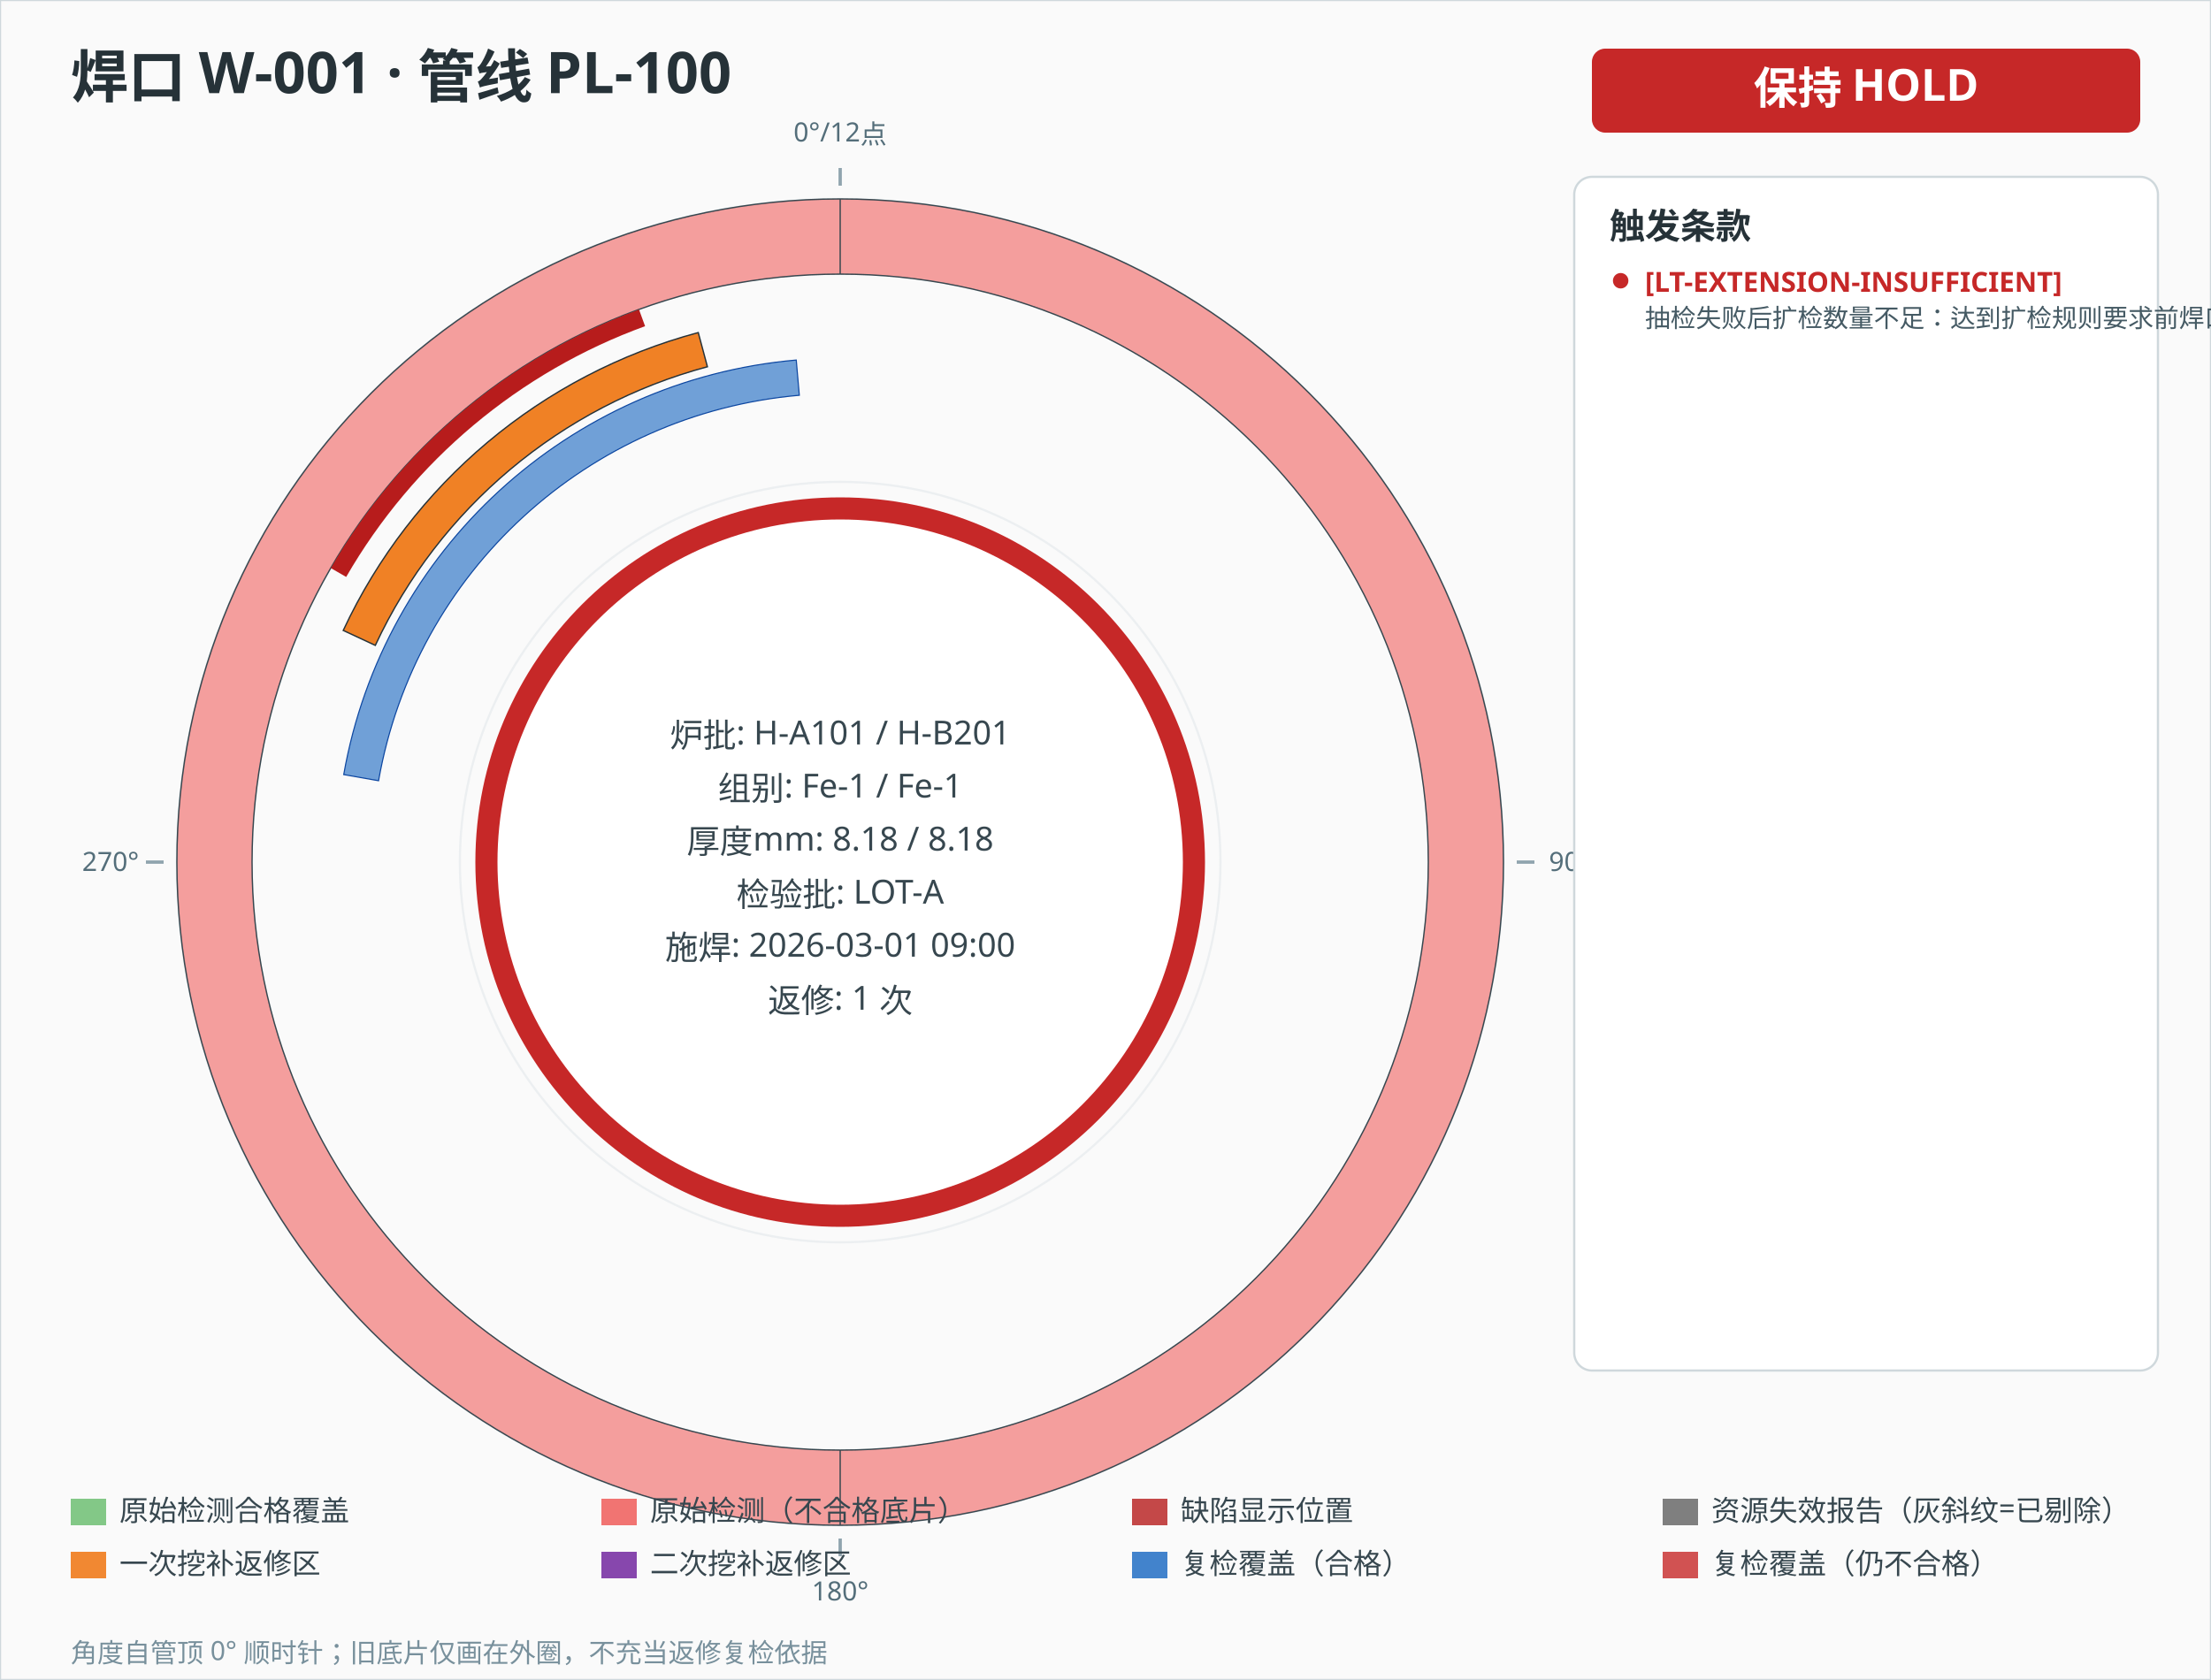
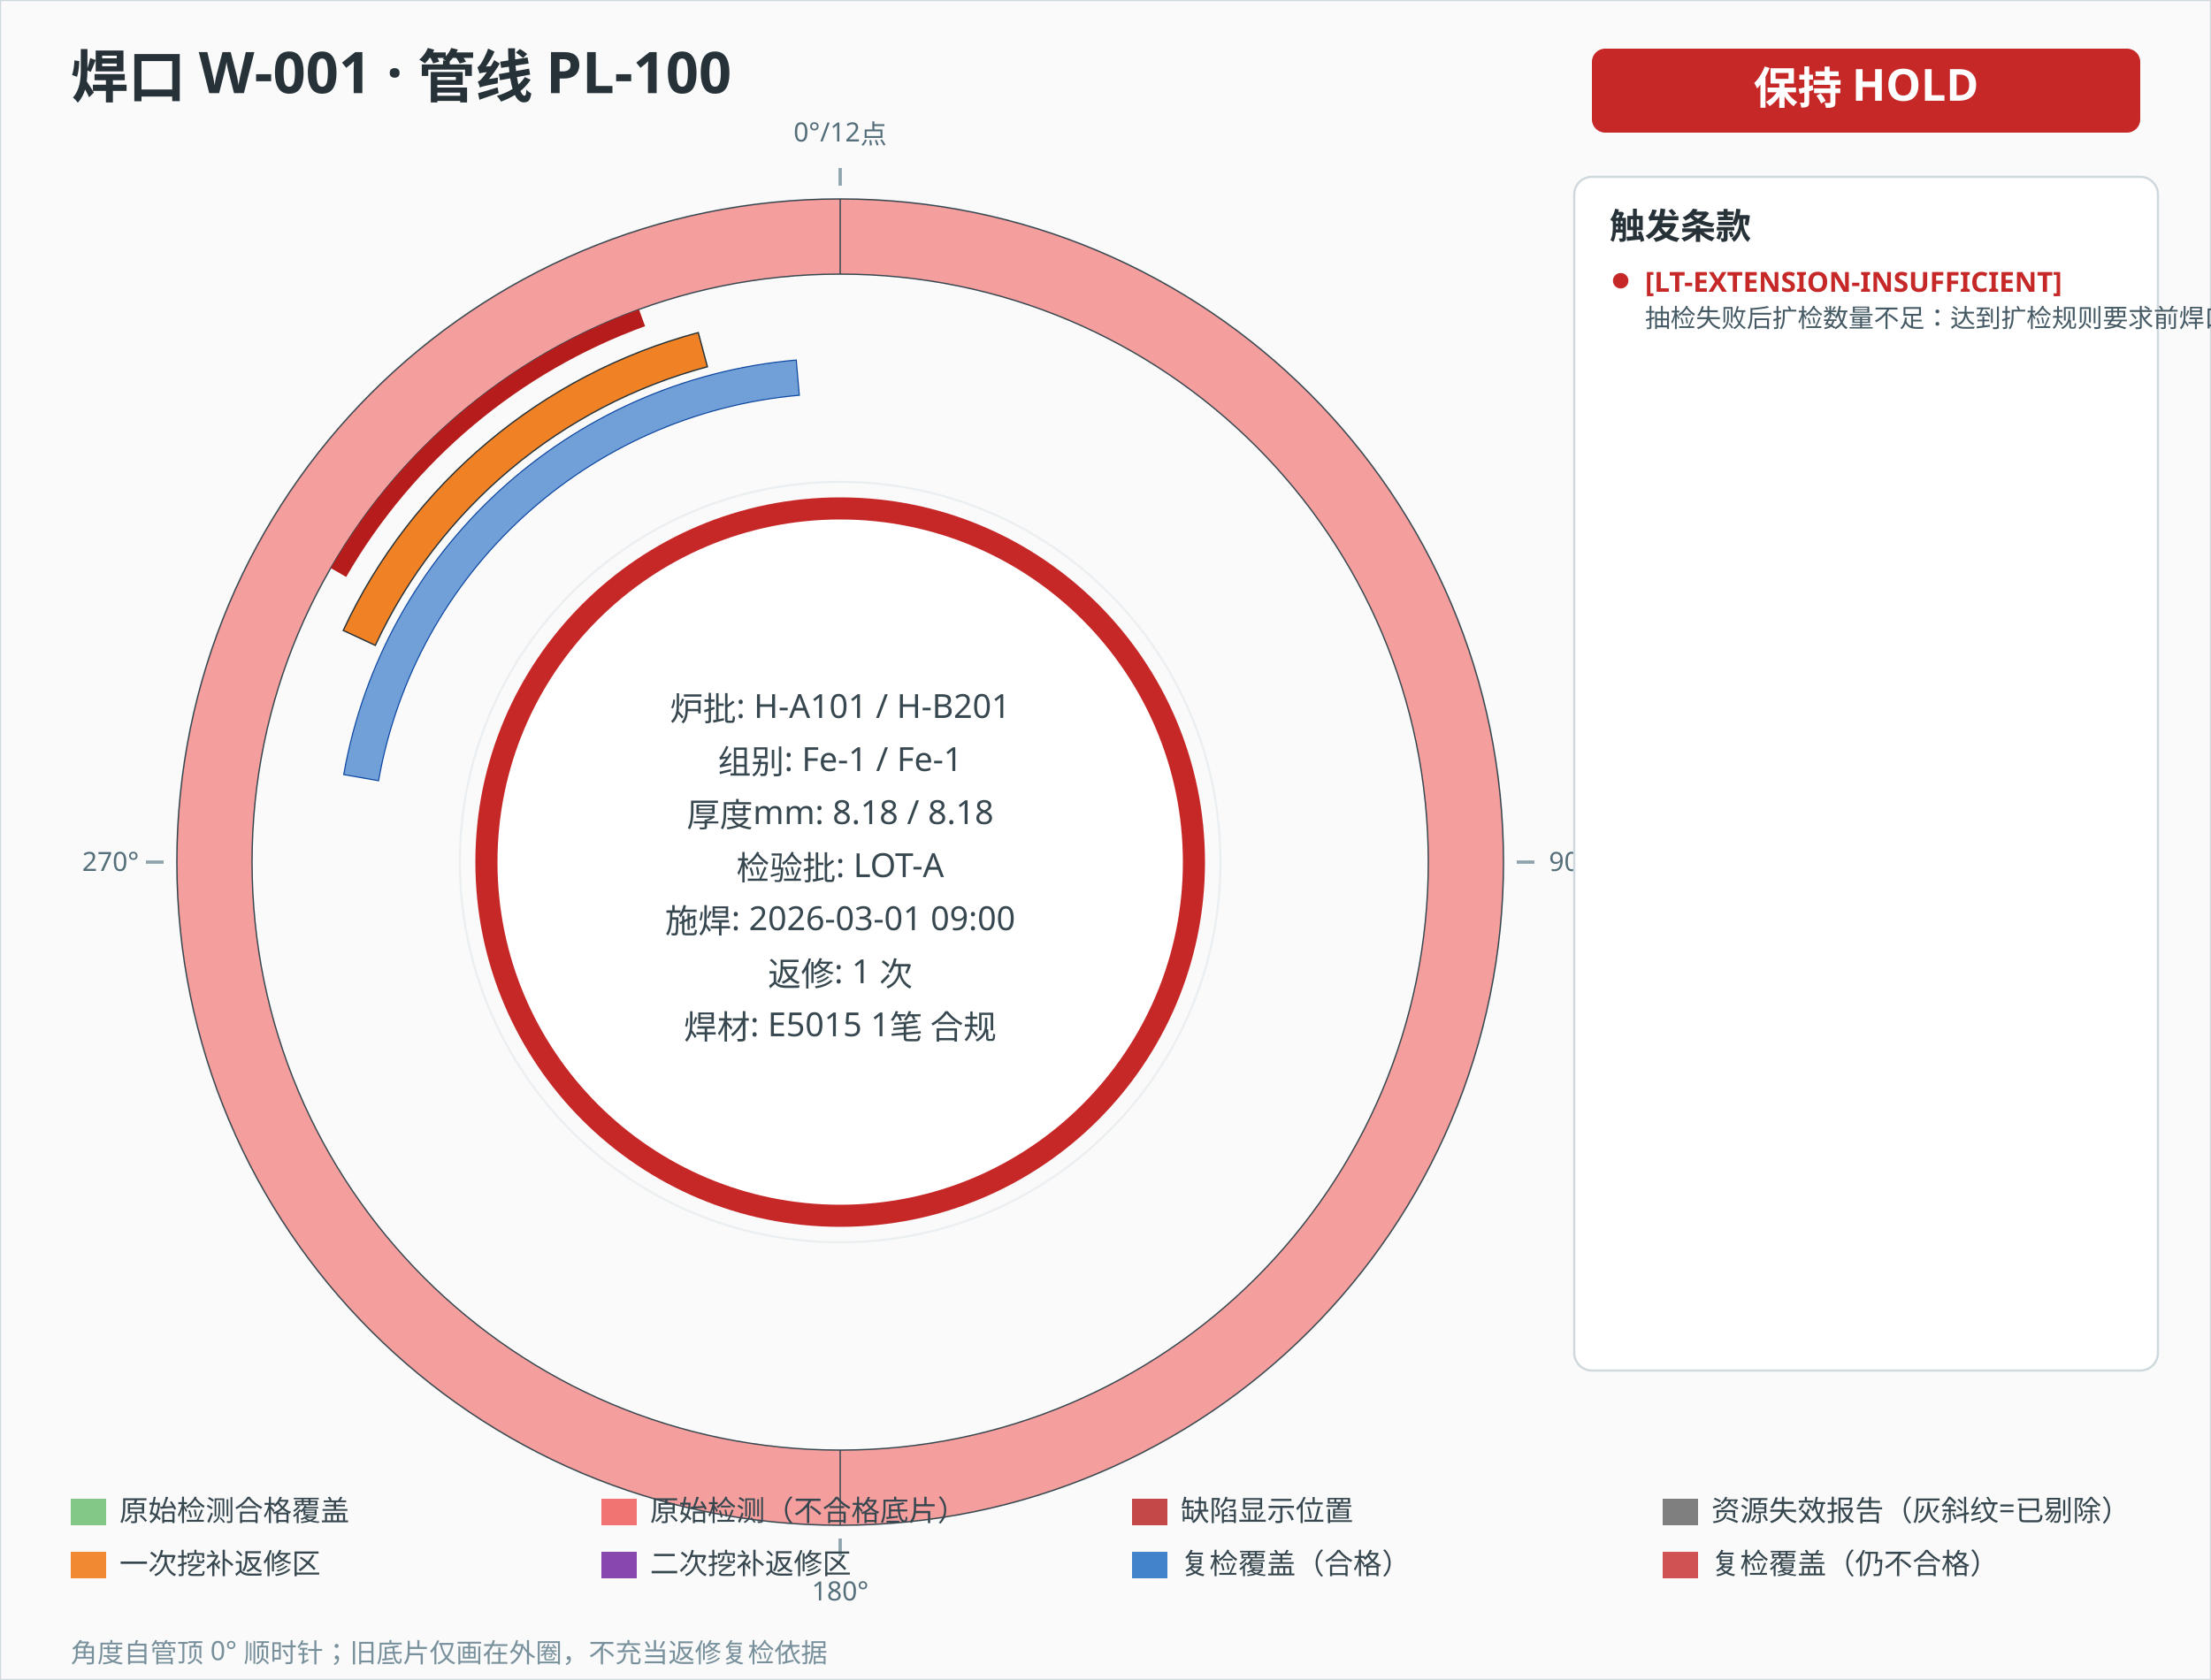
<svg xmlns="http://www.w3.org/2000/svg" viewBox="0 0 1000 760" font-family="sans-serif">
  <rect width="1000" height="760" fill="#fafafa" stroke="#cfd8dc" />
  <defs>
    <pattern id="ndexcluded" width="8" height="8" patternUnits="userSpaceOnUse" patternTransform="rotate(45)">
      <rect width="8" height="8" fill="#9e9e9e" fill-opacity="0.18" />
      <line x1="0" y1="0" x2="0" y2="8" stroke="#616161" stroke-width="3" />
    </pattern>
  </defs>
  <text x="32" y="44" font-size="26" font-weight="bold" fill="#263238">焊口 W-001 · 管线 PL-100</text>
  <rect x="720" y="22" width="248" height="38" rx="6" fill="#c62828" />
  <text x="844" y="47" font-size="20" font-weight="bold" fill="#ffffff" text-anchor="middle">保持 HOLD</text>
  <circle cx="380.0" cy="390.0" r="300" fill="none" stroke="#eceff1" stroke-width="1" />
  <circle cx="380.0" cy="390.0" r="172" fill="none" stroke="#eceff1" stroke-width="1" />
  <line x1="380.0" y1="84.0" x2="380.0" y2="76.0" stroke="#90a4ae" stroke-width="1.5" />
  <text x="380.0" y="64.0" font-size="12" fill="#546e7a" text-anchor="middle">0°/12点</text>
  <line x1="686.0" y1="390.0" x2="694.0" y2="390.0" stroke="#90a4ae" stroke-width="1.5" />
  <text x="710.0" y="394.0" font-size="12" fill="#546e7a" text-anchor="middle">90°</text>
  <line x1="380.0" y1="696.0" x2="380.0" y2="704.0" stroke="#90a4ae" stroke-width="1.5" />
  <text x="380.0" y="724.0" font-size="12" fill="#546e7a" text-anchor="middle">180°</text>
  <line x1="74.0" y1="390.0" x2="66.0" y2="390.0" stroke="#90a4ae" stroke-width="1.5" />
  <text x="50.0" y="394.0" font-size="12" fill="#546e7a" text-anchor="middle">270°</text>
  <path d="M380.00,90.00 A300,300 0 0 1 380.00,690.00 L380.00,656.00 A266,266 0 0 0 380.00,124.00 ZM380.00,690.00 A300,300 0 0 1 380.00,90.00 L380.00,124.00 A266,266 0 0 0 380.00,656.00 Z" fill="#ef5350" fill-opacity="0.55" stroke="#37474f" stroke-width="0.6" />
  <path d="M149.64,257.00 A266,266 0 0 1 289.02,140.04 L291.76,147.56 A258,258 0 0 0 156.57,261.00 Z" fill="#b71c1c" />
  <path d="M155.24,285.19 A248,248 0 0 1 315.81,150.45 L319.95,165.91 A232,232 0 0 0 169.74,291.95 Z" fill="#ef6c00" fill-opacity="0.85" stroke="#263238" stroke-width="0.6" />
  <path d="M155.46,350.41 A228,228 0 0 1 360.13,162.87 L361.52,178.81 A212,212 0 0 0 171.22,353.19 Z" fill="#1565c0" fill-opacity="0.6" stroke="#0d47a1" stroke-width="0.5" />
  <circle cx="380.0" cy="390.0" r="160" fill="#ffffff" stroke="#c62828" stroke-width="10" />
-   <text x="380.0" y="338.0" font-size="15" fill="#37474f" text-anchor="middle">炉批: H-A101 / H-B201</text>
-   <text x="380.0" y="362.0" font-size="15" fill="#37474f" text-anchor="middle">组别: Fe-1 / Fe-1</text>
-   <text x="380.0" y="386.0" font-size="15" fill="#37474f" text-anchor="middle">厚度mm: 8.18 / 8.18</text>
-   <text x="380.0" y="410.0" font-size="15" fill="#37474f" text-anchor="middle">检验批: LOT-A</text>
-   <text x="380.0" y="434.0" font-size="15" fill="#37474f" text-anchor="middle">施焊: 2026-03-01 09:00</text>
-   <text x="380.0" y="458.0" font-size="15" fill="#37474f" text-anchor="middle">返修: 1 次</text>
+   <text x="380.0" y="326.0" font-size="15" fill="#37474f" text-anchor="middle">炉批: H-A101 / H-B201</text>
+   <text x="380.0" y="350.0" font-size="15" fill="#37474f" text-anchor="middle">组别: Fe-1 / Fe-1</text>
+   <text x="380.0" y="374.0" font-size="15" fill="#37474f" text-anchor="middle">厚度mm: 8.18 / 8.18</text>
+   <text x="380.0" y="398.0" font-size="15" fill="#37474f" text-anchor="middle">检验批: LOT-A</text>
+   <text x="380.0" y="422.0" font-size="15" fill="#37474f" text-anchor="middle">施焊: 2026-03-01 09:00</text>
+   <text x="380.0" y="446.0" font-size="15" fill="#37474f" text-anchor="middle">返修: 1 次</text>
+   <text x="380.0" y="470.0" font-size="15" fill="#37474f" text-anchor="middle">焊材: E5015 1笔 合规</text>
  <rect x="712" y="80" width="264" height="540" rx="8" fill="#ffffff" stroke="#cfd8dc" />
  <text x="728" y="108" font-size="16" font-weight="bold" fill="#263238">触发条款</text>
  <circle cx="733" cy="127" r="3.5" fill="#c62828" />
  <text x="744" y="132" font-size="12.5" font-weight="bold" fill="#c62828">[LT-EXTENSION-INSUFFICIENT]</text>
  <text x="744" y="148" font-size="11.5" fill="#455a64">抽检失败后扩检数量不足：达到扩检规则要求前焊口保持 hold</text>
  <rect x="32" y="678" width="16" height="12" fill="#66bb6a" fill-opacity="0.8" />
  <text x="54" y="688" font-size="13" fill="#37474f">原始检测合格覆盖</text>
  <rect x="272" y="678" width="16" height="12" fill="#ef5350" fill-opacity="0.8" />
  <text x="294" y="688" font-size="13" fill="#37474f">原始检测（不合格底片）</text>
  <rect x="512" y="678" width="16" height="12" fill="#b71c1c" fill-opacity="0.8" />
  <text x="534" y="688" font-size="13" fill="#37474f">缺陷显示位置</text>
  <rect x="752" y="678" width="16" height="12" fill="#616161" fill-opacity="0.8" />
  <text x="774" y="688" font-size="13" fill="#37474f">资源失效报告（灰斜纹=已剔除）</text>
  <rect x="32" y="702" width="16" height="12" fill="#ef6c00" fill-opacity="0.8" />
  <text x="54" y="712" font-size="13" fill="#37474f">一次挖补返修区</text>
  <rect x="272" y="702" width="16" height="12" fill="#6a1b9a" fill-opacity="0.8" />
  <text x="294" y="712" font-size="13" fill="#37474f">二次挖补返修区</text>
  <rect x="512" y="702" width="16" height="12" fill="#1565c0" fill-opacity="0.8" />
  <text x="534" y="712" font-size="13" fill="#37474f">复检覆盖（合格）</text>
  <rect x="752" y="702" width="16" height="12" fill="#c62828" fill-opacity="0.8" />
  <text x="774" y="712" font-size="13" fill="#37474f">复检覆盖（仍不合格）</text>
  <text x="32" y="752" font-size="12" fill="#78909c">角度自管顶 0° 顺时针；旧底片仅画在外圈，不充当返修复检依据</text>
</svg>
